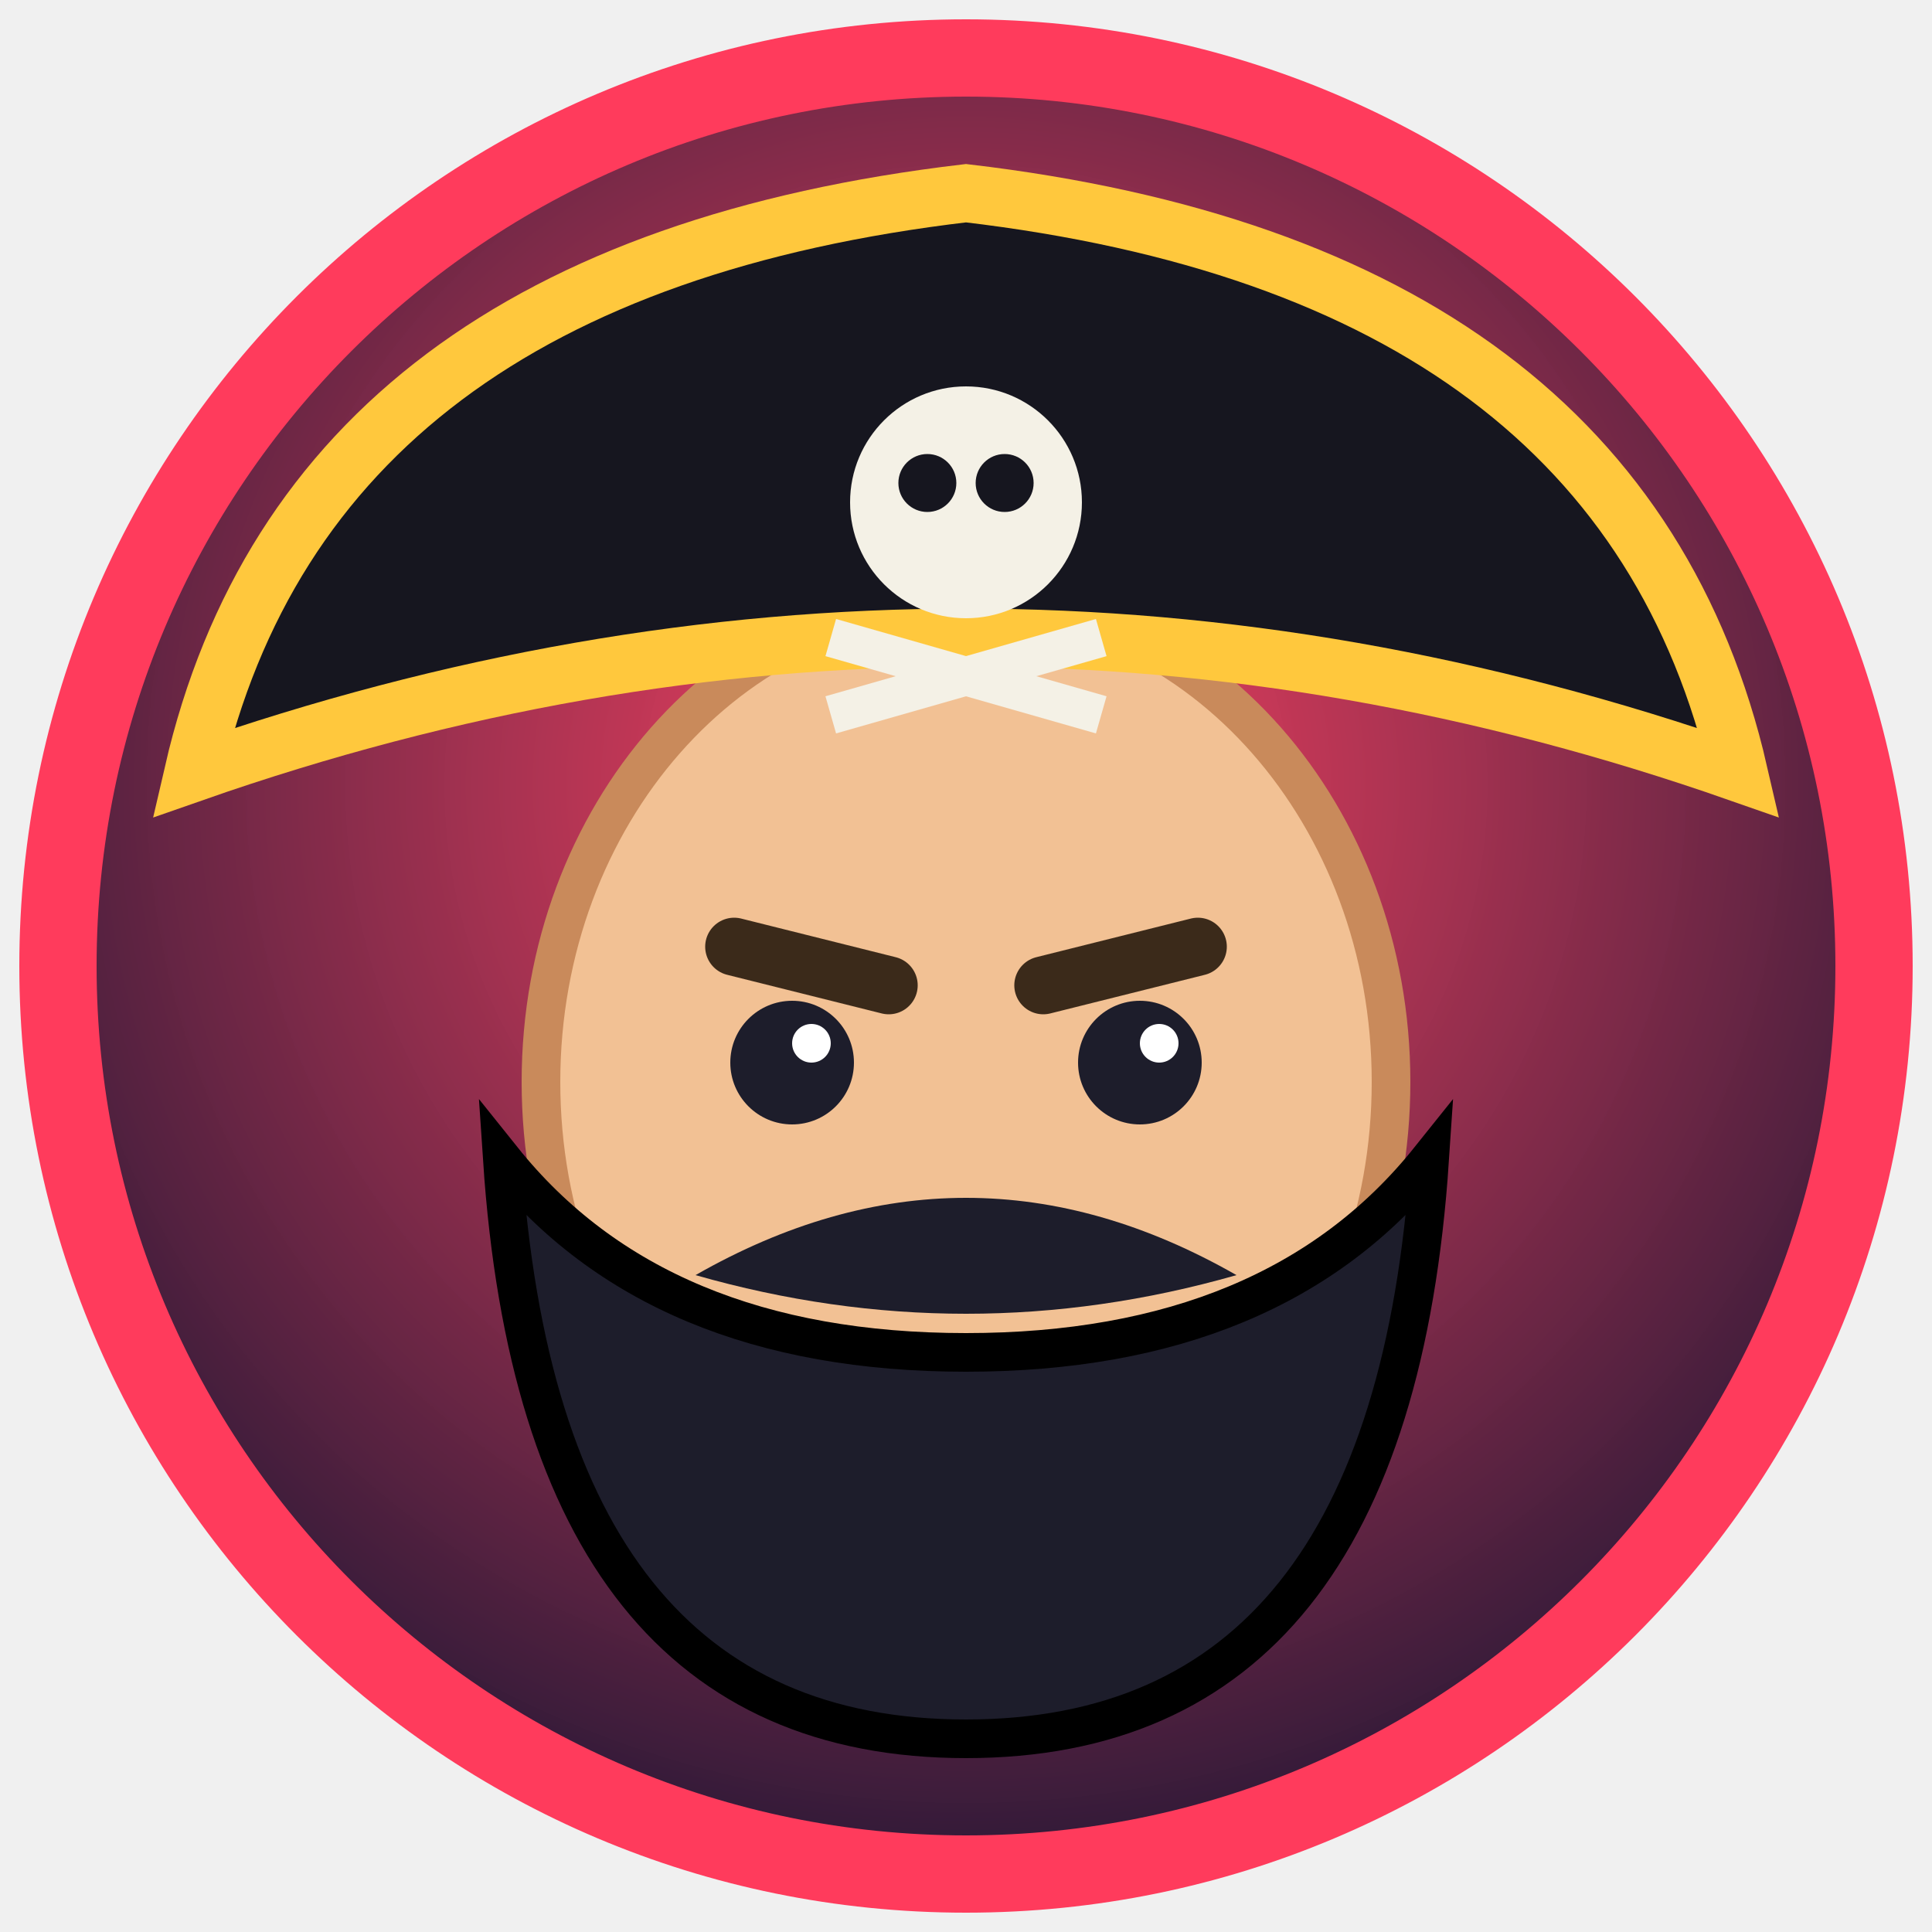
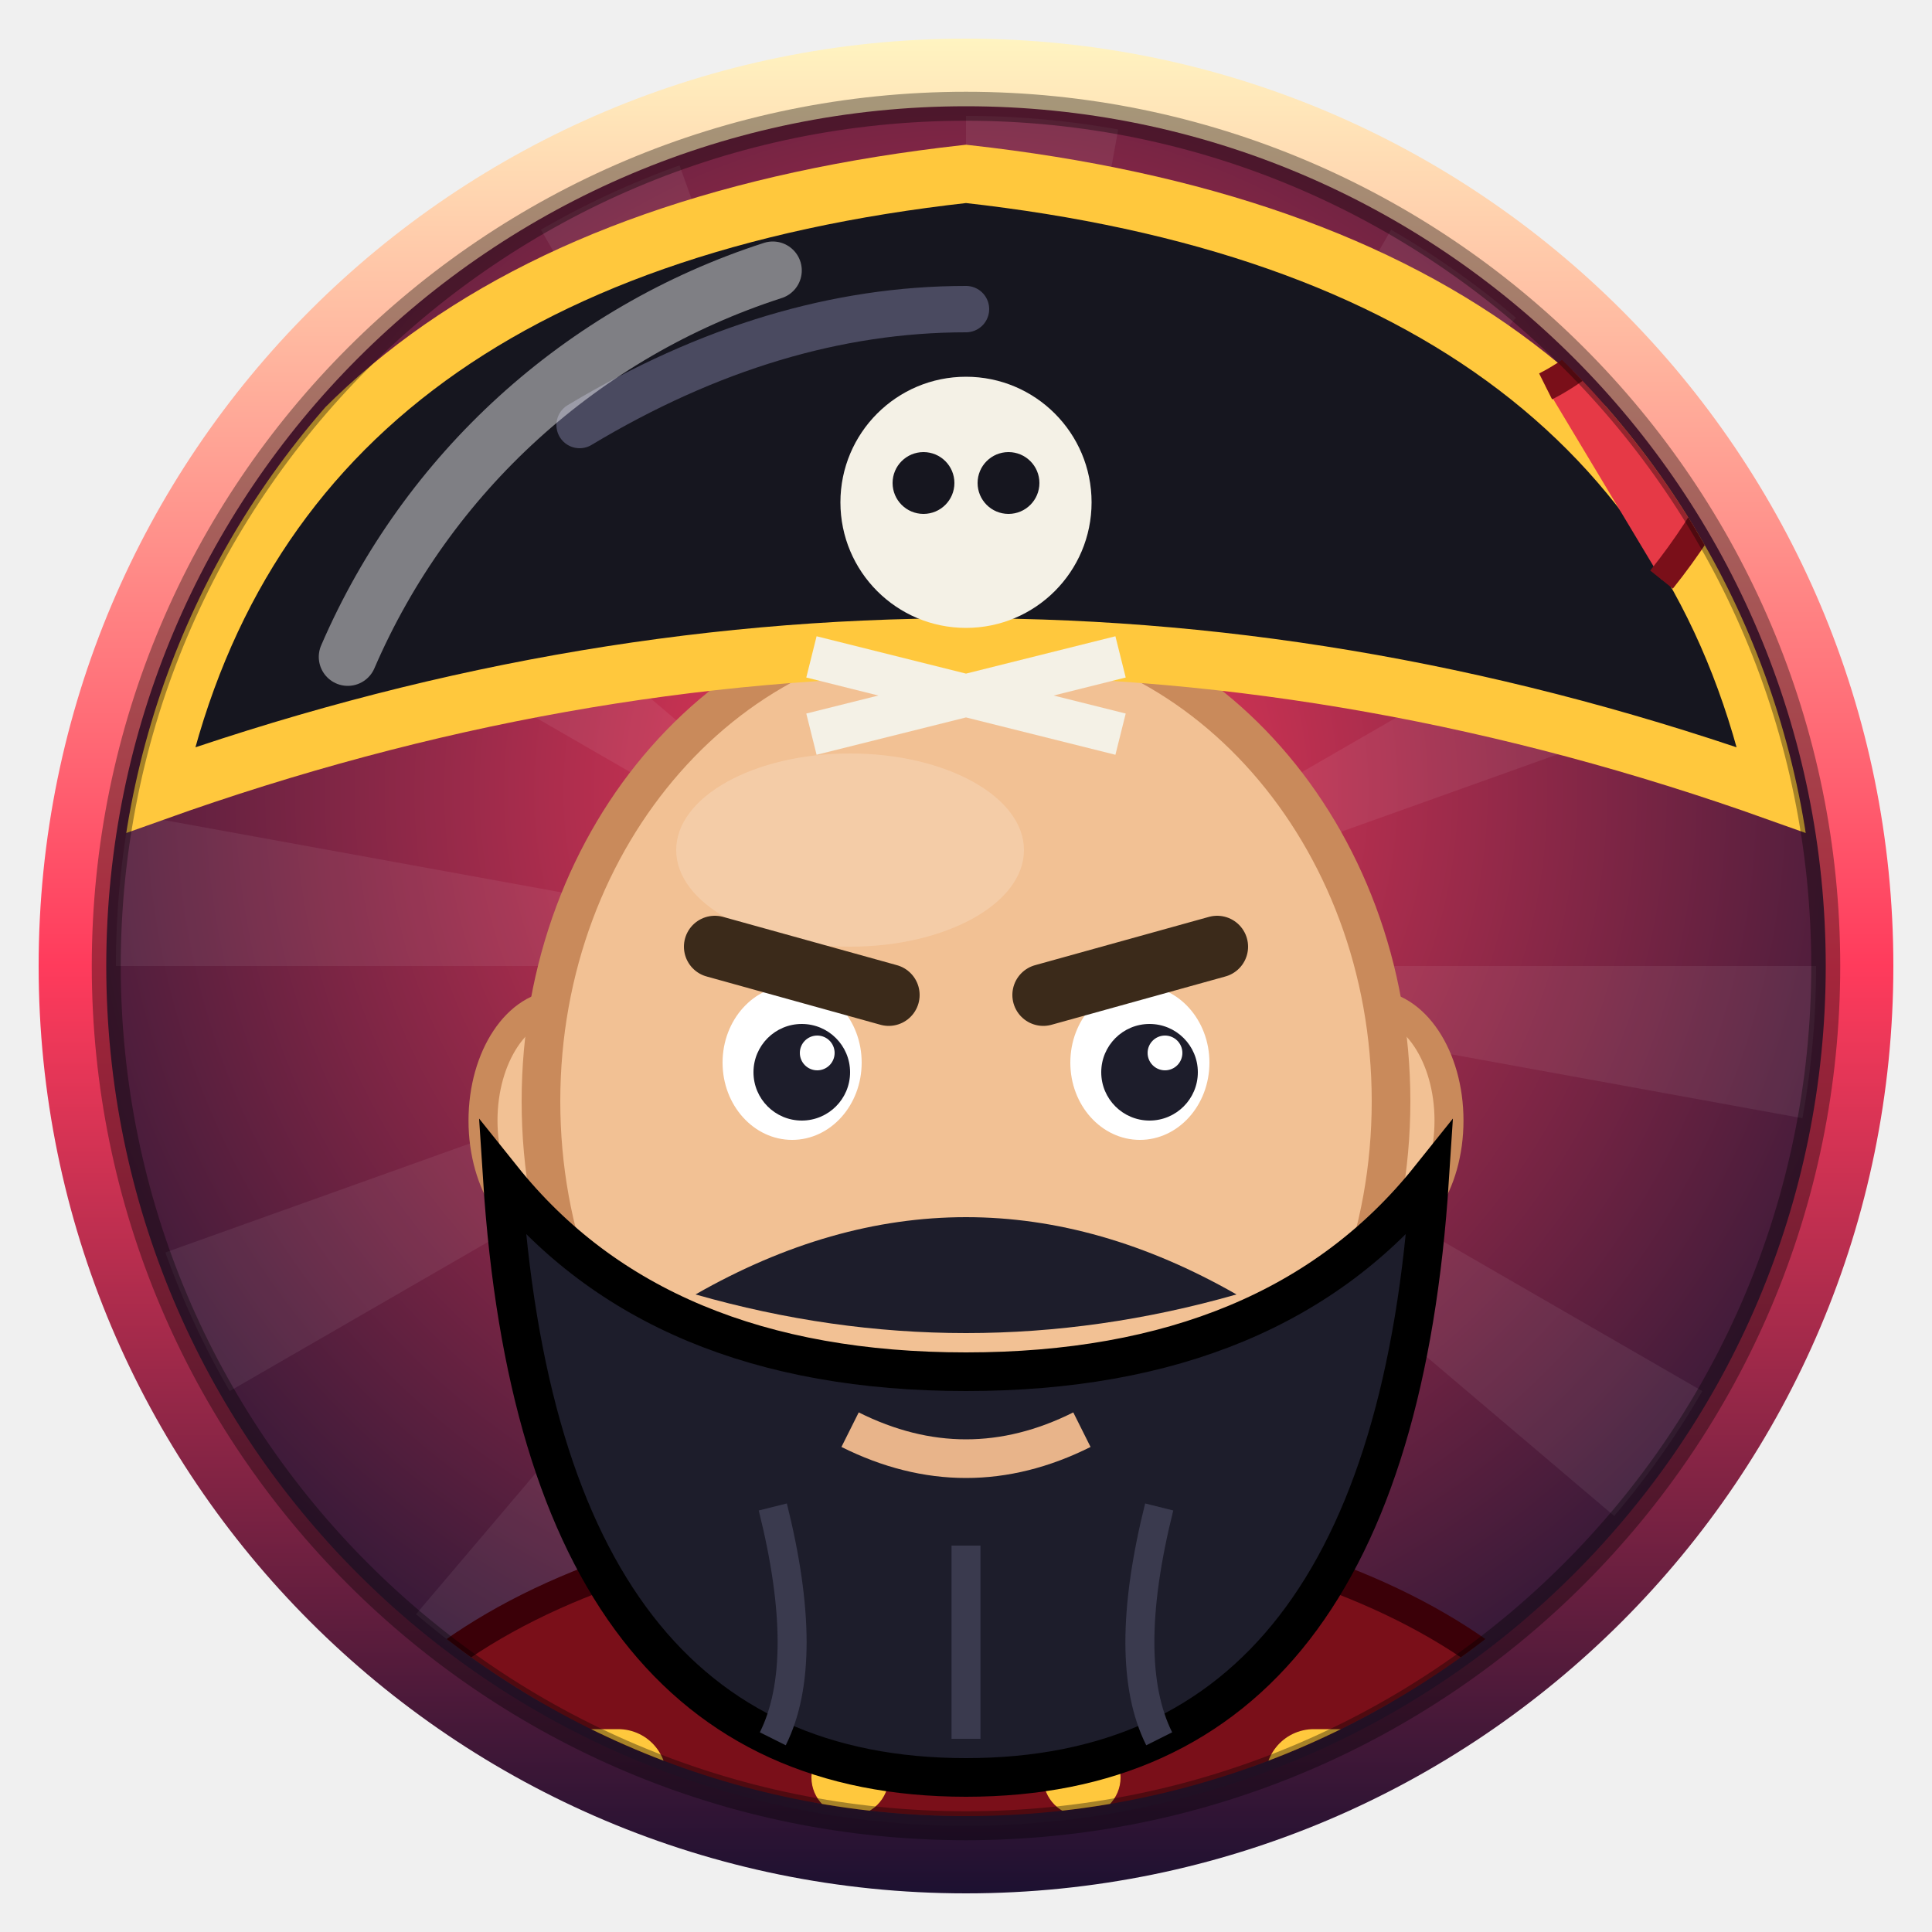
<svg xmlns="http://www.w3.org/2000/svg" width="512" height="512" viewBox="0 0 100 100">
  <defs>
-     <radialGradient id="cr17" cx=".5" cy=".4" r=".7">
-       <stop offset="0" stop-color="#ff3b5c" stop-opacity=".95" />
+     <radialGradient id="cr19" cx=".5" cy=".4" r=".7">
+       <stop offset="0" stop-color="#ff3b5c" />
      <stop offset="1" stop-color="#0a1230" />
    </radialGradient>
-     <clipPath id="cr17c">
-       <circle cx="50" cy="50" r="45" />
+     <linearGradient id="cr19r" x1="0" y1="0" x2="0" y2="1">
+       <stop offset="0" stop-color="#fff6c2" />
+       <stop offset=".5" stop-color="#ff3b5c" />
+       <stop offset="1" stop-color="#1a1030" />
+     </linearGradient>
+     <clipPath id="cr19c">
+       <circle cx="50" cy="50" r="44" />
    </clipPath>
  </defs>
-   <circle cx="50" cy="50" r="47" fill="url(#cr17)" stroke="#ff3b5c" stroke-width="4" />
-   <g clip-path="url(#cr17c)">
-     <ellipse cx="50" cy="56" rx="22" ry="25" fill="#f2c194" stroke="#c98a5b" stroke-width="2" />
-     <circle cx="41" cy="55" r="3.2" fill="#1d1d2b" />
-     <circle cx="59" cy="55" r="3.2" fill="#1d1d2b" />
-     <circle cx="42" cy="54" r="1" fill="#fff" />
-     <circle cx="60" cy="54" r="1" fill="#fff" />
-     <path d="M38 49 l8 2 M62 49 l-8 2" stroke="#3b2a1a" stroke-width="3" stroke-linecap="round" />
-     <path d="M26 60 q2 30 24 30 q22 0 24 -30 q-8 10 -24 10 q-16 0 -24 -10z" fill="#1d1d2b" stroke="#000" stroke-width="2" />
-     <path d="M36 66 q14 -8 28 0 q-14 4 -28 0z" fill="#1d1d2b" />
-     <path d="M10 40 q40 -14 80 0 q-6 -26 -40 -30 q-34 4 -40 30z" fill="#16161f" stroke="#ffc83d" stroke-width="3" />
-     <circle cx="50" cy="26" r="6" fill="#f4f1e6" />
-     <circle cx="48" cy="25" r="1.5" fill="#16161f" />
-     <circle cx="52" cy="25" r="1.5" fill="#16161f" />
-     <path d="M43 33 l14 4 M57 33 l-14 4" stroke="#f4f1e6" stroke-width="2" />
+   <circle cx="50" cy="50" r="48" fill="url(#cr19r)" />
+   <circle cx="50" cy="50" r="44.5" fill="url(#cr19)" />
+   <g clip-path="url(#cr19c)">
+     <g class="a-rays">
+       <path d="M50 50 L110 50 L109.031 60.742Z" fill="#fff" opacity=".07" />
+       <path d="M50 50 L101.962 80 L95.751 88.818Z" fill="#fff" opacity=".07" />
+       <path d="M50 50 L80 101.962 L70.213 106.493Z" fill="#fff" opacity=".07" />
+       <path d="M50 50 L50 110 L39.258 109.031Z" fill="#fff" opacity=".07" />
+       <path d="M50 50 L20 101.962 L11.182 95.751Z" fill="#fff" opacity=".07" />
+       <path d="M50 50 L-1.962 80 L-6.493 70.213Z" fill="#fff" opacity=".07" />
+       <path d="M50 50 L-10 50 L-9.031 39.258Z" fill="#fff" opacity=".07" />
+       <path d="M50 50 L-1.962 20 L4.249 11.182Z" fill="#fff" opacity=".07" />
+       <path d="M50 50 L20 -1.962 L29.787 -6.493Z" fill="#fff" opacity=".07" />
+       <path d="M50 50 L50 -10 L60.742 -9.031Z" fill="#fff" opacity=".07" />
+       <path d="M50 50 L80 -1.962 L88.818 4.249Z" fill="#fff" opacity=".07" />
+       <path d="M50 50 L101.962 20 L106.493 29.787Z" fill="#fff" opacity=".07" />
+     </g>
+     <path d="M14 100 q4 -20 36 -22 q32 2 36 22z" fill="#7a0f19" stroke="#3b0008" stroke-width="1.5" />
+     <path d="M18 92 h14 M68 92 h14" stroke="#ffc83d" stroke-width="5" stroke-linecap="round" />
+     <circle cx="44" cy="92" r="2" fill="#ffc83d" />
+     <circle cx="56" cy="92" r="2" fill="#ffc83d" />
+     <g class="a-bob">
+       <ellipse cx="29" cy="58" rx="4" ry="6" fill="#f2c194" stroke="#c98a5b" stroke-width="1.5" />
+       <ellipse cx="71" cy="58" rx="4" ry="6" fill="#f2c194" stroke="#c98a5b" stroke-width="1.5" />
+       <ellipse cx="50" cy="57" rx="22" ry="25" fill="#f2c194" stroke="#c98a5b" stroke-width="2" />
+       <ellipse cx="44" cy="44" rx="9" ry="5" fill="#fff" opacity=".18" />
+       <ellipse cx="41" cy="55" rx="3.6" ry="4" fill="#fff" />
+       <ellipse cx="59" cy="55" rx="3.6" ry="4" fill="#fff" />
+       <circle cx="41.5" cy="55.5" r="2.5" fill="#1d1d2b" />
+       <circle cx="59.5" cy="55.5" r="2.5" fill="#1d1d2b" />
+       <circle cx="42.3" cy="54.5" r=".9" fill="#fff" />
+       <circle cx="60.3" cy="54.5" r=".9" fill="#fff" />
+       <g class="a-blink" transform="scale(1 0)">
+         <ellipse cx="41" cy="55" rx="4" ry="4.4" fill="#f2c194" />
+         <ellipse cx="59" cy="55" rx="4" ry="4.4" fill="#f2c194" />
+       </g>
+       <path d="M37 49 l9 2.5 M63 49 l-9 2.5" stroke="#3b2a1a" stroke-width="3.2" stroke-linecap="round" />
+       <path d="M26 61 q2 31 24 31 q22 0 24 -31 q-8 10 -24 10 q-16 0 -24 -10z" fill="#1d1d2b" stroke="#000" stroke-width="2" />
+       <path d="M36 67 q14 -8 28 0 q-14 4 -28 0z" fill="#1d1d2b" />
+       <path d="M44 74 q6 3 12 0" stroke="#e8b48a" stroke-width="2" fill="none" />
+       <path d="M40 78 q2 8 0 12 M50 80 v10 M60 78 q-2 8 0 12" stroke="#3a3a4e" stroke-width="1.5" fill="none" />
+       <path d="M8 41 q42 -15 84 0 q-6 -28 -42 -32 q-36 4 -42 32z" fill="#16161f" stroke="#ffc83d" stroke-width="3" />
+       <path d="M30 22 q10 -6 20 -6" stroke="#4a4a60" stroke-width="2.4" fill="none" stroke-linecap="round" />
+       <circle cx="50" cy="26" r="6.5" fill="#f4f1e6" />
+       <circle cx="47.8" cy="25" r="1.6" fill="#16161f" />
+       <circle cx="52.2" cy="25" r="1.6" fill="#16161f" />
+       <path d="M42 34 l16 4 M58 34 l-16 4" stroke="#f4f1e6" stroke-width="2.2" />
+       <path d="M86 30 q8 -10 4 -20 q-6 8 -10 10" fill="#e63946" stroke="#7a0f19" stroke-width="1.5" />
+     </g>
  </g>
+   <circle cx="50" cy="50" r="44.5" fill="none" stroke="#000" stroke-opacity=".35" stroke-width="1.5" />
+   <path class="a-shine" d="M18 34 a36 36 0 0 1 22 -20" stroke="#fff" stroke-width="3" fill="none" stroke-linecap="round" opacity=".45" />
</svg>
